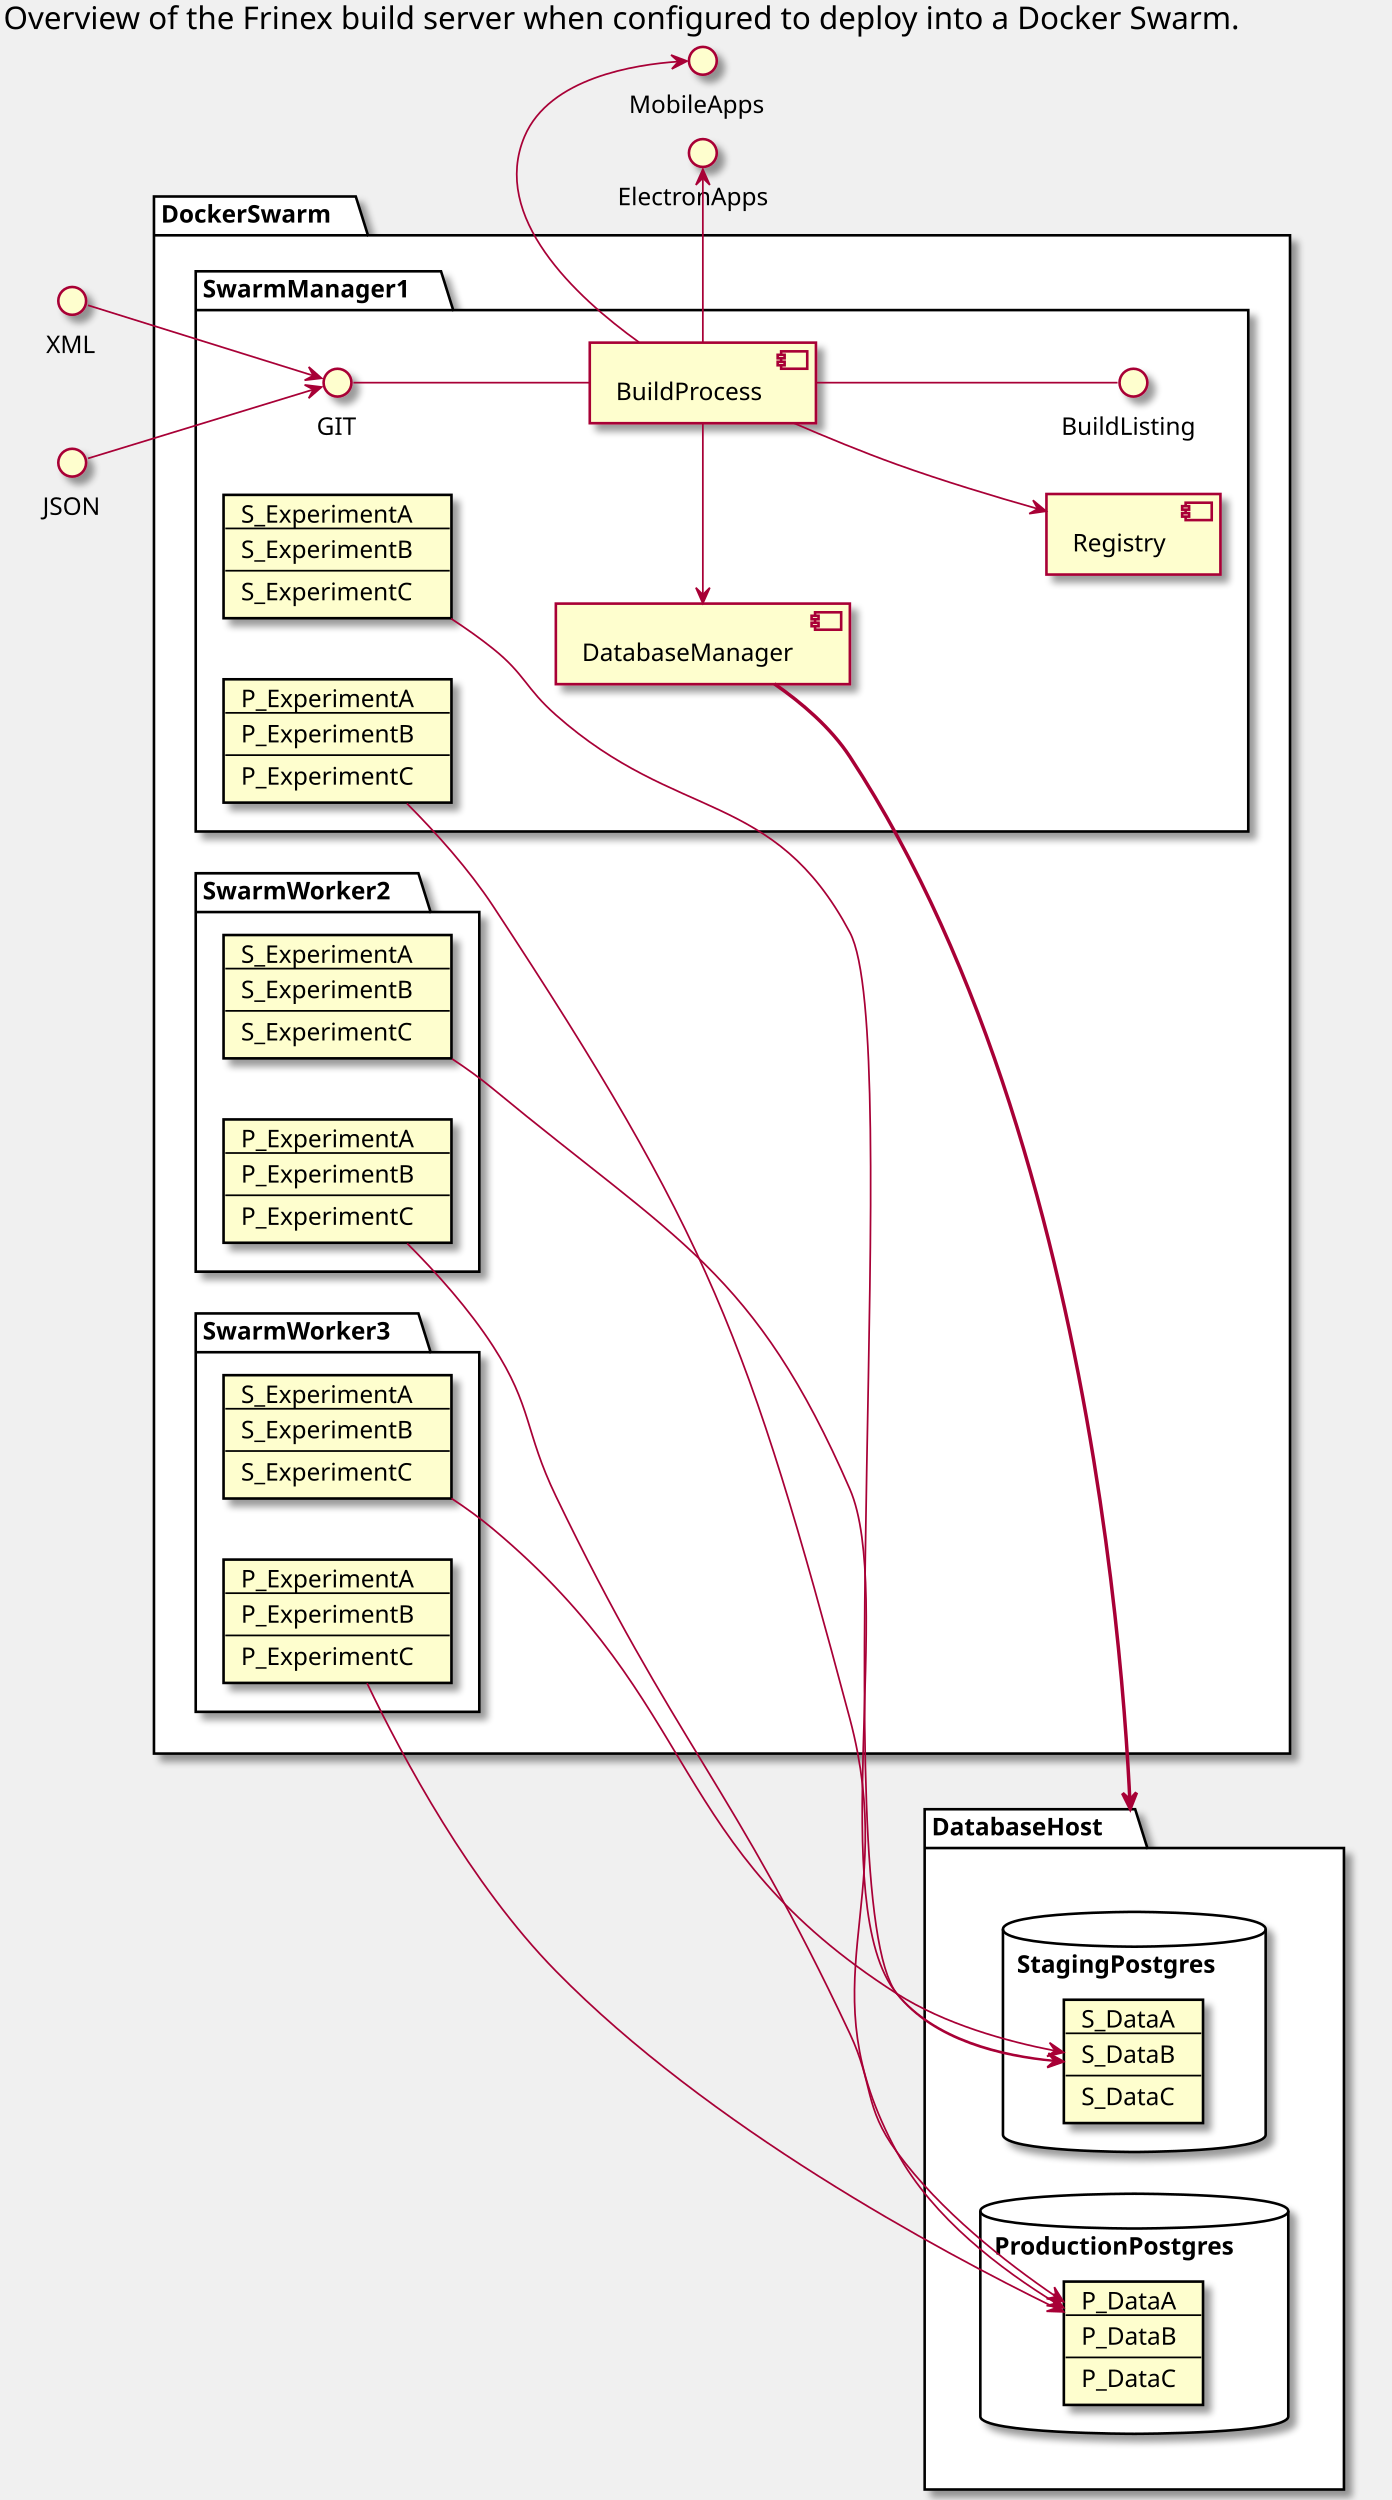
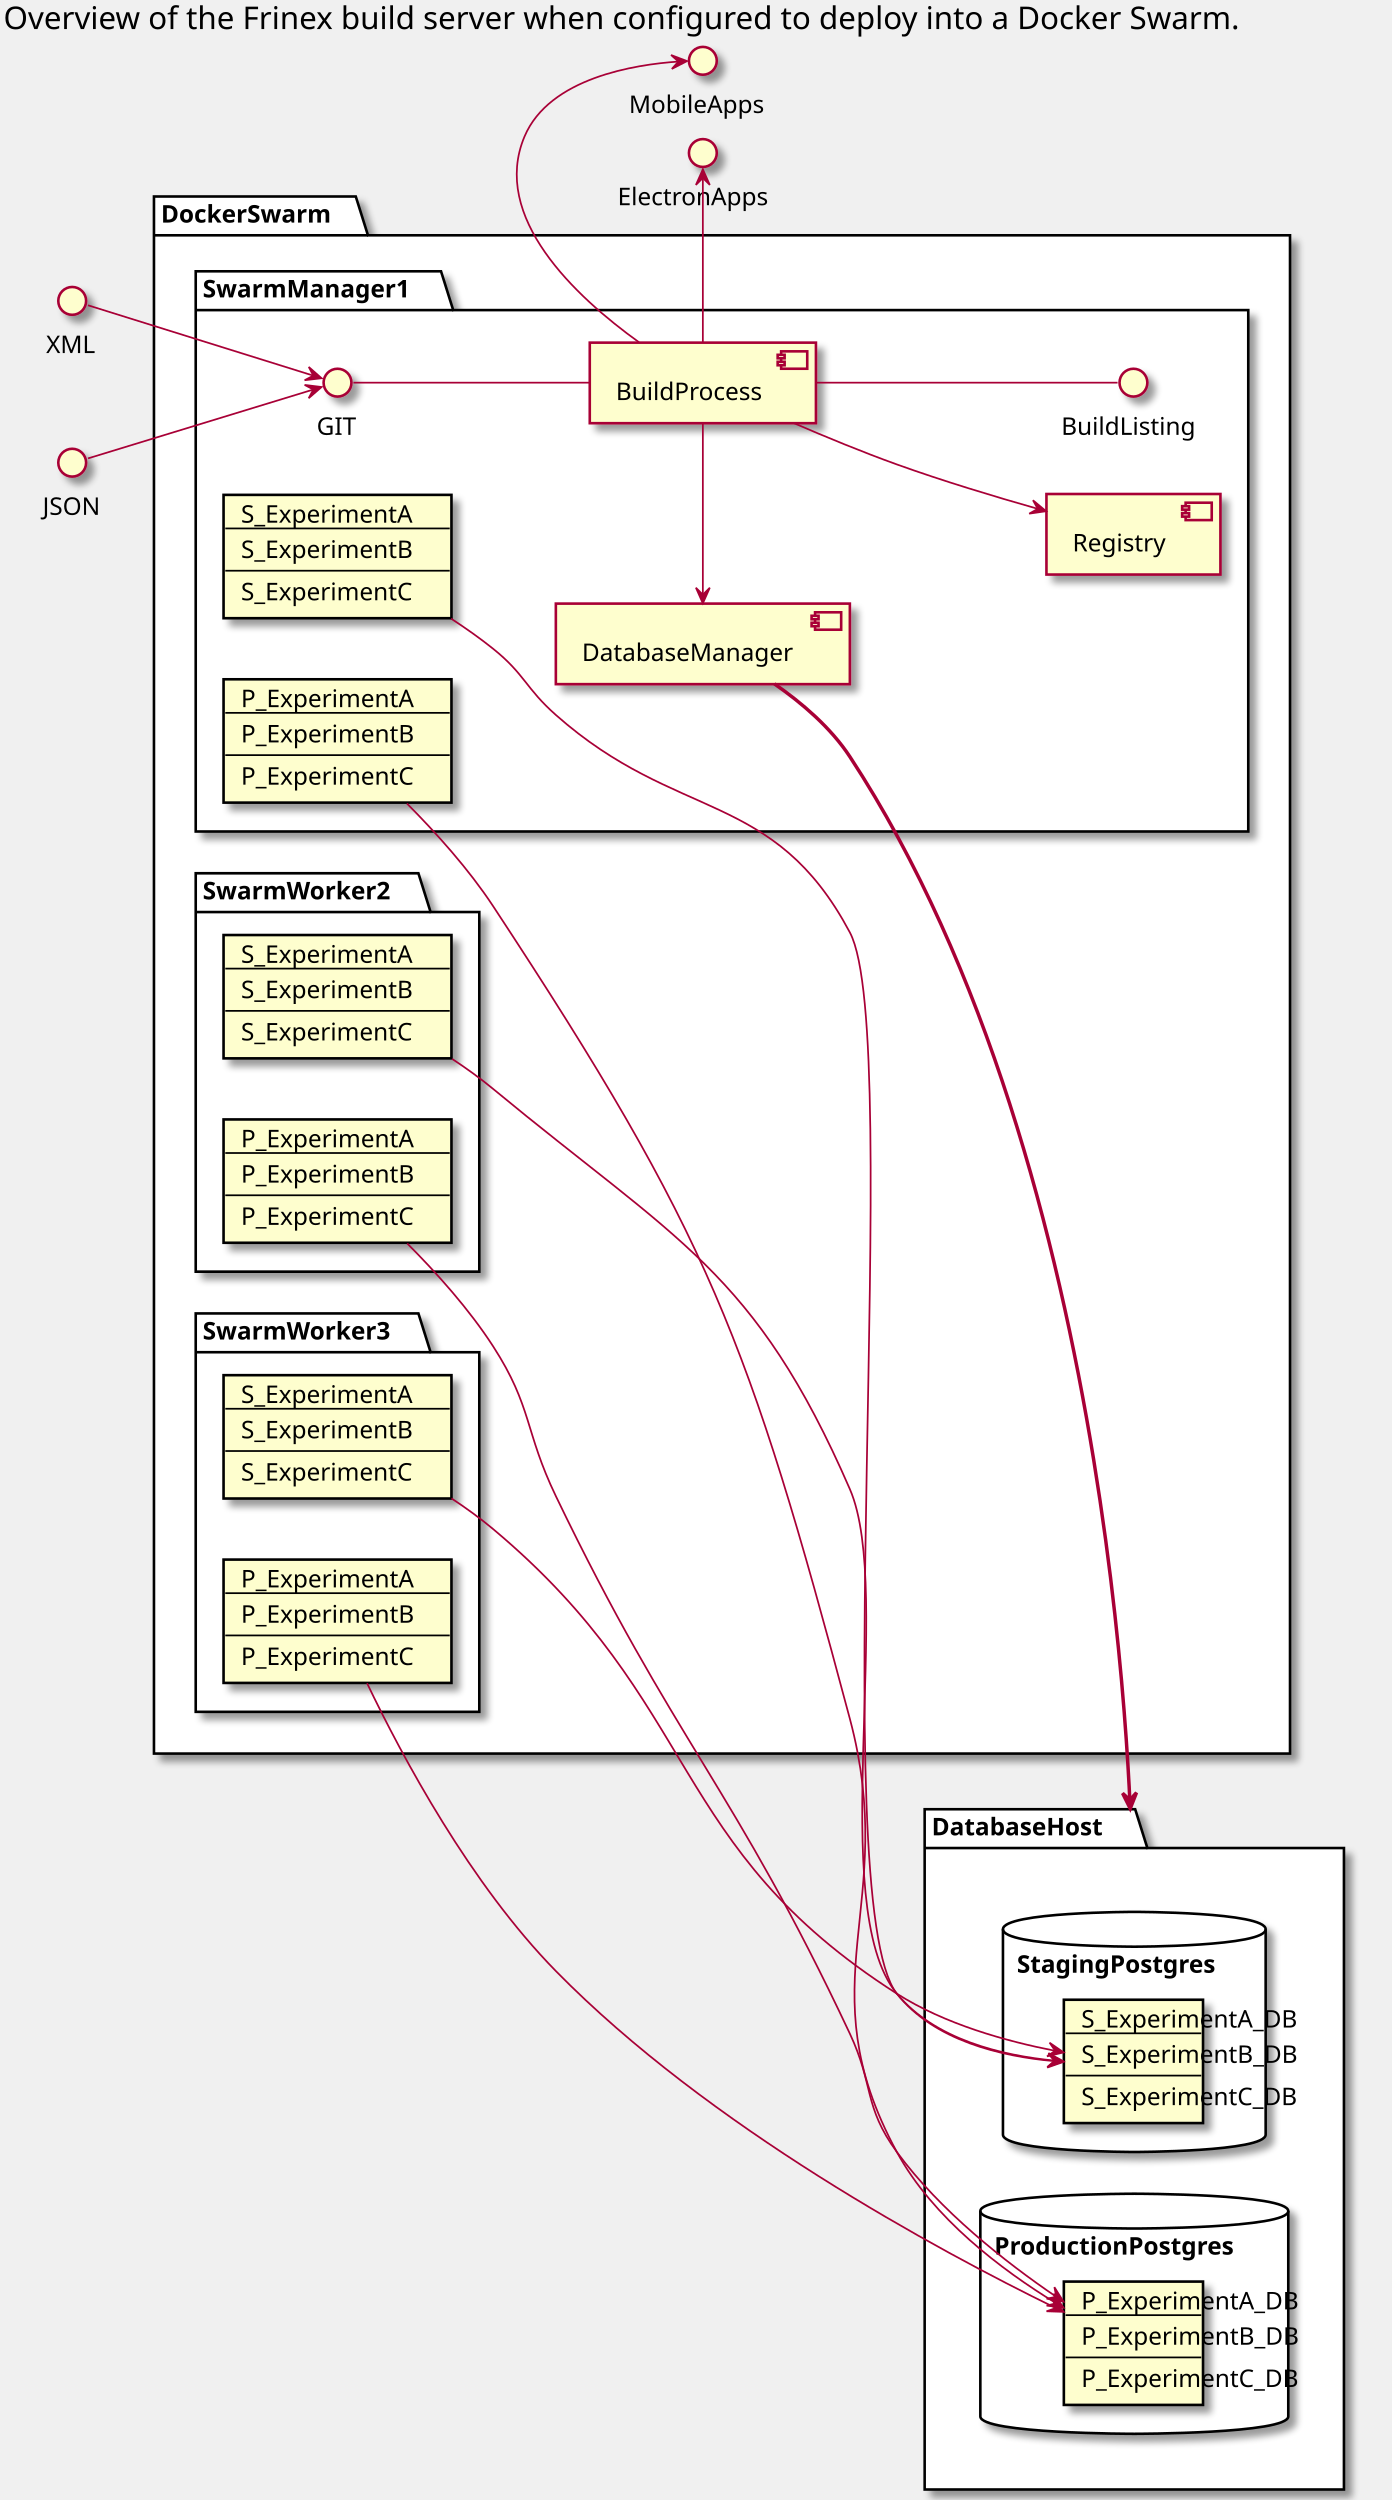
<svg xmlns="http://www.w3.org/2000/svg" contentScriptType="application/ecmascript" contentStyleType="text/css" height="1437px" preserveAspectRatio="none" style="width:800px;height:1437px;background:#FFFFFF;" version="1.1" viewBox="0 0 800 1437" width="800px" zoomAndPan="magnify">
  <defs>
    <filter height="300%" id="f1x6spjbaiuf0y" width="300%" x="-1" y="-1">
      <feGaussianBlur result="blurOut" stdDeviation="2.0" />
      <feColorMatrix in="blurOut" result="blurOut2" type="matrix" values="0 0 0 0 0 0 0 0 0 0 0 0 0 0 0 0 0 0 .4 0" />
      <feOffset dx="4.0" dy="4.0" in="blurOut2" result="blurOut3" />
      <feBlend in="SourceGraphic" in2="blurOut3" mode="normal" />
    </filter>
  </defs>
  <g>
    <text fill="#000000" font-family="sans-serif" font-size="18" lengthAdjust="spacing" textLength="791" x="2" y="16.708">Overview of the Frinex build server when configured to deploy into a Docker Swarm.</text>
    <polygon fill="#FFFFFF" filter="url(#f1x6spjbaiuf0y)" points="531.5,1039.953,652.5,1039.953,659.5,1062.25,772.5,1062.25,772.5,1430.953,531.5,1430.953,531.5,1039.953" style="stroke:#000000;stroke-width:1.5;" />
    <line style="stroke:#000000;stroke-width:1.5;" x1="531.5" x2="659.5" y1="1062.25" y2="1062.25" />
    <text fill="#000000" font-family="sans-serif" font-size="14" font-weight="bold" lengthAdjust="spacing" textLength="115" x="535.5" y="1054.948">DatabaseHost</text>
    <path d="M576.5,1108.953 C576.5,1098.953 652,1098.953 652,1098.953 C652,1098.953 727.5,1098.953 727.5,1108.953 L727.5,1226.953 C727.5,1236.953 652,1236.953 652,1236.953 C652,1236.953 576.5,1236.953 576.5,1226.953 L576.5,1108.953 " fill="#FFFFFF" filter="url(#f1x6spjbaiuf0y)" style="stroke:#000000;stroke-width:1.5;" />
    <path d="M576.5,1108.953 C576.5,1118.953 652,1118.953 652,1118.953 C652,1118.953 727.5,1118.953 727.5,1108.953 " fill="none" style="stroke:#000000;stroke-width:1.5;" />
    <text fill="#000000" font-family="sans-serif" font-size="14" font-weight="bold" lengthAdjust="spacing" textLength="135" x="584.5" y="1133.948">StagingPostgres</text>
    <path d="M563.5,1270.953 C563.5,1260.953 652,1260.953 652,1260.953 C652,1260.953 740.5,1260.953 740.5,1270.953 L740.5,1388.953 C740.5,1398.953 652,1398.953 652,1398.953 C652,1398.953 563.5,1398.953 563.5,1388.953 L563.5,1270.953 " fill="#FFFFFF" filter="url(#f1x6spjbaiuf0y)" style="stroke:#000000;stroke-width:1.5;" />
    <path d="M563.5,1270.953 C563.5,1280.953 652,1280.953 652,1280.953 C652,1280.953 740.5,1280.953 740.5,1270.953 " fill="none" style="stroke:#000000;stroke-width:1.5;" />
    <text fill="#000000" font-family="sans-serif" font-size="14" font-weight="bold" lengthAdjust="spacing" textLength="161" x="571.5" y="1295.948">ProductionPostgres</text>
    <polygon fill="#FFFFFF" filter="url(#f1x6spjbaiuf0y)" points="88.5,112.953,204.5,112.953,211.5,135.25,741.5,135.25,741.5,1007.953,88.5,1007.953,88.5,112.953" style="stroke:#000000;stroke-width:1.5;" />
    <line style="stroke:#000000;stroke-width:1.5;" x1="88.5" x2="211.5" y1="135.25" y2="135.25" />
    <text fill="#000000" font-family="sans-serif" font-size="14" font-weight="bold" lengthAdjust="spacing" textLength="110" x="92.5" y="127.948">DockerSwarm</text>
    <polygon fill="#FFFFFF" filter="url(#f1x6spjbaiuf0y)" points="112.5,155.953,253.5,155.953,260.5,178.25,717.5,178.25,717.5,477.953,112.5,477.953,112.5,155.953" style="stroke:#000000;stroke-width:1.5;" />
    <line style="stroke:#000000;stroke-width:1.5;" x1="112.5" x2="260.5" y1="178.25" y2="178.25" />
    <text fill="#000000" font-family="sans-serif" font-size="14" font-weight="bold" lengthAdjust="spacing" textLength="135" x="116.5" y="170.948">SwarmManager1</text>
    <polygon fill="#FFFFFF" filter="url(#f1x6spjbaiuf0y)" points="112.5,501.953,240.5,501.953,247.5,524.25,275.5,524.25,275.5,730.953,112.5,730.953,112.5,501.953" style="stroke:#000000;stroke-width:1.5;" />
    <line style="stroke:#000000;stroke-width:1.5;" x1="112.5" x2="247.5" y1="524.25" y2="524.25" />
    <text fill="#000000" font-family="sans-serif" font-size="14" font-weight="bold" lengthAdjust="spacing" textLength="122" x="116.5" y="516.948">SwarmWorker2</text>
    <polygon fill="#FFFFFF" filter="url(#f1x6spjbaiuf0y)" points="112.5,754.953,240.5,754.953,247.5,777.25,275.5,777.25,275.5,983.953,112.5,983.953,112.5,754.953" style="stroke:#000000;stroke-width:1.5;" />
    <line style="stroke:#000000;stroke-width:1.5;" x1="112.5" x2="247.5" y1="777.25" y2="777.25" />
    <text fill="#000000" font-family="sans-serif" font-size="14" font-weight="bold" lengthAdjust="spacing" textLength="122" x="116.5" y="769.948">SwarmWorker3</text>
    <rect fill="#FEFECE" filter="url(#f1x6spjbaiuf0y)" height="70.891" style="stroke:#000000;stroke-width:1.5;" width="80" x="611.5" y="1149.453" />
-     <text fill="#000000" font-family="sans-serif" font-size="14" lengthAdjust="spacing" textLength="60" x="621.5" y="1165.448">S_DataA</text>
+     <text fill="#000000" font-family="sans-serif" font-size="14" lengthAdjust="spacing" textLength="60" x="621.5" y="1165.448">S_ExperimentA_DB</text>
    <line style="stroke:#000000;stroke-width:1.0;" x1="612.5" x2="690.5" y1="1168.75" y2="1168.75" />
-     <text fill="#000000" font-family="sans-serif" font-size="14" lengthAdjust="spacing" textLength="60" x="621.5" y="1185.745">S_DataB</text>
+     <text fill="#000000" font-family="sans-serif" font-size="14" lengthAdjust="spacing" textLength="60" x="621.5" y="1185.745">S_ExperimentB_DB</text>
    <line style="stroke:#000000;stroke-width:1.0;" x1="612.5" x2="690.5" y1="1193.047" y2="1193.047" />
-     <text fill="#000000" font-family="sans-serif" font-size="14" lengthAdjust="spacing" textLength="60" x="621.5" y="1210.042">S_DataC</text>
+     <text fill="#000000" font-family="sans-serif" font-size="14" lengthAdjust="spacing" textLength="60" x="621.5" y="1210.042">S_ExperimentC_DB</text>
    <rect fill="#FEFECE" filter="url(#f1x6spjbaiuf0y)" height="70.891" style="stroke:#000000;stroke-width:1.5;" width="80" x="611.5" y="1311.453" />
-     <text fill="#000000" font-family="sans-serif" font-size="14" lengthAdjust="spacing" textLength="60" x="621.5" y="1327.448">P_DataA</text>
+     <text fill="#000000" font-family="sans-serif" font-size="14" lengthAdjust="spacing" textLength="60" x="621.5" y="1327.448">P_ExperimentA_DB</text>
    <line style="stroke:#000000;stroke-width:1.0;" x1="612.5" x2="690.5" y1="1330.75" y2="1330.75" />
-     <text fill="#000000" font-family="sans-serif" font-size="14" lengthAdjust="spacing" textLength="60" x="621.5" y="1347.745">P_DataB</text>
+     <text fill="#000000" font-family="sans-serif" font-size="14" lengthAdjust="spacing" textLength="60" x="621.5" y="1347.745">P_ExperimentB_DB</text>
    <line style="stroke:#000000;stroke-width:1.0;" x1="612.5" x2="690.5" y1="1355.047" y2="1355.047" />
-     <text fill="#000000" font-family="sans-serif" font-size="14" lengthAdjust="spacing" textLength="60" x="621.5" y="1372.042">P_DataC</text>
+     <text fill="#000000" font-family="sans-serif" font-size="14" lengthAdjust="spacing" textLength="60" x="621.5" y="1372.042">P_ExperimentC_DB</text>
    <ellipse cx="194" cy="219.953" fill="#FEFECE" filter="url(#f1x6spjbaiuf0y)" rx="8" ry="8" style="stroke:#A80036;stroke-width:1.5;" />
    <text fill="#000000" font-family="sans-serif" font-size="14" lengthAdjust="spacing" textLength="24" x="182" y="249.948">GIT</text>
    <rect fill="#FEFECE" filter="url(#f1x6spjbaiuf0y)" height="46.297" style="stroke:#A80036;stroke-width:1.5;" width="130" x="339" y="196.953" />
    <rect fill="#FEFECE" height="10" style="stroke:#A80036;stroke-width:1.5;" width="15" x="449" y="201.953" />
    <rect fill="#FEFECE" height="2" style="stroke:#A80036;stroke-width:1.5;" width="4" x="447" y="203.953" />
    <rect fill="#FEFECE" height="2" style="stroke:#A80036;stroke-width:1.5;" width="4" x="447" y="207.953" />
    <text fill="#000000" font-family="sans-serif" font-size="14" lengthAdjust="spacing" textLength="90" x="354" y="229.948">BuildProcess</text>
    <ellipse cx="651.5" cy="219.953" fill="#FEFECE" filter="url(#f1x6spjbaiuf0y)" rx="8" ry="8" style="stroke:#A80036;stroke-width:1.5;" />
    <text fill="#000000" font-family="sans-serif" font-size="14" lengthAdjust="spacing" textLength="83" x="610" y="249.948">BuildListing</text>
    <rect fill="#FEFECE" filter="url(#f1x6spjbaiuf0y)" height="46.297" style="stroke:#A80036;stroke-width:1.5;" width="169" x="319.5" y="346.953" />
    <rect fill="#FEFECE" height="10" style="stroke:#A80036;stroke-width:1.5;" width="15" x="468.5" y="351.953" />
    <rect fill="#FEFECE" height="2" style="stroke:#A80036;stroke-width:1.5;" width="4" x="466.5" y="353.953" />
    <rect fill="#FEFECE" height="2" style="stroke:#A80036;stroke-width:1.5;" width="4" x="466.5" y="357.953" />
    <text fill="#000000" font-family="sans-serif" font-size="14" lengthAdjust="spacing" textLength="129" x="334.5" y="379.948">DatabaseManager</text>
    <rect fill="#FEFECE" filter="url(#f1x6spjbaiuf0y)" height="46.297" style="stroke:#A80036;stroke-width:1.5;" width="100" x="601.5" y="283.953" />
    <rect fill="#FEFECE" height="10" style="stroke:#A80036;stroke-width:1.5;" width="15" x="681.5" y="288.953" />
    <rect fill="#FEFECE" height="2" style="stroke:#A80036;stroke-width:1.5;" width="4" x="679.5" y="290.953" />
    <rect fill="#FEFECE" height="2" style="stroke:#A80036;stroke-width:1.5;" width="4" x="679.5" y="294.953" />
    <text fill="#000000" font-family="sans-serif" font-size="14" lengthAdjust="spacing" textLength="60" x="616.5" y="316.948">Registry</text>
    <rect fill="#FEFECE" filter="url(#f1x6spjbaiuf0y)" height="70.891" style="stroke:#000000;stroke-width:1.5;" width="131" x="128.5" y="284.453" />
    <text fill="#000000" font-family="sans-serif" font-size="14" lengthAdjust="spacing" textLength="111" x="138.5" y="300.448">S_ExperimentA</text>
    <line style="stroke:#000000;stroke-width:1.0;" x1="129.5" x2="258.5" y1="303.75" y2="303.75" />
    <text fill="#000000" font-family="sans-serif" font-size="14" lengthAdjust="spacing" textLength="111" x="138.5" y="320.745">S_ExperimentB</text>
    <line style="stroke:#000000;stroke-width:1.0;" x1="129.5" x2="258.5" y1="328.047" y2="328.047" />
    <text fill="#000000" font-family="sans-serif" font-size="14" lengthAdjust="spacing" textLength="111" x="138.5" y="345.042">S_ExperimentC</text>
    <rect fill="#FEFECE" filter="url(#f1x6spjbaiuf0y)" height="70.891" style="stroke:#000000;stroke-width:1.5;" width="131" x="128.5" y="390.453" />
    <text fill="#000000" font-family="sans-serif" font-size="14" lengthAdjust="spacing" textLength="111" x="138.5" y="406.448">P_ExperimentA</text>
    <line style="stroke:#000000;stroke-width:1.0;" x1="129.5" x2="258.5" y1="409.75" y2="409.75" />
    <text fill="#000000" font-family="sans-serif" font-size="14" lengthAdjust="spacing" textLength="111" x="138.5" y="426.745">P_ExperimentB</text>
    <line style="stroke:#000000;stroke-width:1.0;" x1="129.5" x2="258.5" y1="434.047" y2="434.047" />
    <text fill="#000000" font-family="sans-serif" font-size="14" lengthAdjust="spacing" textLength="111" x="138.5" y="451.042">P_ExperimentC</text>
    <rect fill="#FEFECE" filter="url(#f1x6spjbaiuf0y)" height="70.891" style="stroke:#000000;stroke-width:1.5;" width="131" x="128.5" y="537.453" />
    <text fill="#000000" font-family="sans-serif" font-size="14" lengthAdjust="spacing" textLength="111" x="138.5" y="553.448">S_ExperimentA</text>
    <line style="stroke:#000000;stroke-width:1.0;" x1="129.5" x2="258.5" y1="556.75" y2="556.75" />
    <text fill="#000000" font-family="sans-serif" font-size="14" lengthAdjust="spacing" textLength="111" x="138.5" y="573.745">S_ExperimentB</text>
    <line style="stroke:#000000;stroke-width:1.0;" x1="129.5" x2="258.5" y1="581.047" y2="581.047" />
    <text fill="#000000" font-family="sans-serif" font-size="14" lengthAdjust="spacing" textLength="111" x="138.5" y="598.042">S_ExperimentC</text>
    <rect fill="#FEFECE" filter="url(#f1x6spjbaiuf0y)" height="70.891" style="stroke:#000000;stroke-width:1.5;" width="131" x="128.5" y="643.453" />
    <text fill="#000000" font-family="sans-serif" font-size="14" lengthAdjust="spacing" textLength="111" x="138.5" y="659.448">P_ExperimentA</text>
    <line style="stroke:#000000;stroke-width:1.0;" x1="129.5" x2="258.5" y1="662.75" y2="662.75" />
    <text fill="#000000" font-family="sans-serif" font-size="14" lengthAdjust="spacing" textLength="111" x="138.5" y="679.745">P_ExperimentB</text>
    <line style="stroke:#000000;stroke-width:1.0;" x1="129.5" x2="258.5" y1="687.047" y2="687.047" />
    <text fill="#000000" font-family="sans-serif" font-size="14" lengthAdjust="spacing" textLength="111" x="138.5" y="704.042">P_ExperimentC</text>
    <rect fill="#FEFECE" filter="url(#f1x6spjbaiuf0y)" height="70.891" style="stroke:#000000;stroke-width:1.5;" width="131" x="128.5" y="790.453" />
    <text fill="#000000" font-family="sans-serif" font-size="14" lengthAdjust="spacing" textLength="111" x="138.5" y="806.448">S_ExperimentA</text>
    <line style="stroke:#000000;stroke-width:1.0;" x1="129.5" x2="258.5" y1="809.75" y2="809.75" />
    <text fill="#000000" font-family="sans-serif" font-size="14" lengthAdjust="spacing" textLength="111" x="138.5" y="826.745">S_ExperimentB</text>
    <line style="stroke:#000000;stroke-width:1.0;" x1="129.5" x2="258.5" y1="834.047" y2="834.047" />
    <text fill="#000000" font-family="sans-serif" font-size="14" lengthAdjust="spacing" textLength="111" x="138.5" y="851.042">S_ExperimentC</text>
    <rect fill="#FEFECE" filter="url(#f1x6spjbaiuf0y)" height="70.891" style="stroke:#000000;stroke-width:1.5;" width="131" x="128.5" y="896.453" />
    <text fill="#000000" font-family="sans-serif" font-size="14" lengthAdjust="spacing" textLength="111" x="138.5" y="912.448">P_ExperimentA</text>
    <line style="stroke:#000000;stroke-width:1.0;" x1="129.5" x2="258.5" y1="915.75" y2="915.75" />
    <text fill="#000000" font-family="sans-serif" font-size="14" lengthAdjust="spacing" textLength="111" x="138.5" y="932.745">P_ExperimentB</text>
    <line style="stroke:#000000;stroke-width:1.0;" x1="129.5" x2="258.5" y1="940.047" y2="940.047" />
    <text fill="#000000" font-family="sans-serif" font-size="14" lengthAdjust="spacing" textLength="111" x="138.5" y="957.042">P_ExperimentC</text>
    <ellipse cx="41.5" cy="172.953" fill="#FEFECE" filter="url(#f1x6spjbaiuf0y)" rx="8" ry="8" style="stroke:#A80036;stroke-width:1.5;" />
    <text fill="#000000" font-family="sans-serif" font-size="14" lengthAdjust="spacing" textLength="30" x="26.5" y="202.948">XML</text>
    <ellipse cx="41.5" cy="265.953" fill="#FEFECE" filter="url(#f1x6spjbaiuf0y)" rx="8" ry="8" style="stroke:#A80036;stroke-width:1.5;" />
    <text fill="#000000" font-family="sans-serif" font-size="14" lengthAdjust="spacing" textLength="34" x="24.5" y="295.948">JSON</text>
    <ellipse cx="404" cy="87.953" fill="#FEFECE" filter="url(#f1x6spjbaiuf0y)" rx="8" ry="8" style="stroke:#A80036;stroke-width:1.5;" />
    <text fill="#000000" font-family="sans-serif" font-size="14" lengthAdjust="spacing" textLength="98" x="355" y="117.948">ElectronApps</text>
    <ellipse cx="404" cy="34.953" fill="#FEFECE" filter="url(#f1x6spjbaiuf0y)" rx="8" ry="8" style="stroke:#A80036;stroke-width:1.5;" />
    <text fill="#000000" font-family="sans-serif" font-size="14" lengthAdjust="spacing" textLength="85" x="361.5" y="64.948">MobileApps</text>
    <path d="M203.154,219.953 C225.461,219.953 289.135,219.953 338.677,219.953 " fill="none" id="GIT-BuildProcess" style="stroke:#A80036;stroke-width:1.0;" />
    <path d="M469.182,219.953 C529.987,219.953 615.837,219.953 642.37,219.953 " fill="none" id="BuildProcess-BuildListing" style="stroke:#A80036;stroke-width:1.0;" />
    <path d="M404,243.243 C404,276.013 404,308.783 404,341.553 " fill="none" id="BuildProcess-to-DatabaseManager" style="stroke:#A80036;stroke-width:1.0;" />
    <polygon fill="#A80036" points="404,346.813,408,337.813,404,341.813,400,337.813,404,346.813" style="stroke:#A80036;stroke-width:1.0;" />
    <path d="M445.12,393.073 C460.757,403.933 477.524,418.203 488.5,434.953 C567.351,555.27 607.836,711.75 628.616,838.903 C639.006,902.479 644.47,958.723 647.34,999.448 C648.057,1009.63 648.612,1018.841 649.042,1026.955 C649.257,1031.012 649.44,1034.794 649.597,1038.286 C649.616,1038.722 649.635,1039.154 649.654,1039.582 " fill="none" id="DatabaseManager-to-DatabaseHost" style="stroke:#A80036;stroke-width:2.0;" />
    <polygon fill="#A80036" points="649.654,1039.582,653.256,1030.415,649.435,1034.586,645.264,1030.765,649.654,1039.582" style="stroke:#A80036;stroke-width:2.0;" />
    <path d="M259.257,355.573 C267.657,361.043 275.956,366.903 283.5,372.953 C301.648,387.513 302.081,395.533 319.5,410.953 C389.451,472.88 444.607,453.483 488.5,535.953 C520.375,595.843 473.535,1092.645 515.5,1145.953 C536.755,1172.953 575.488,1182.048 606.032,1184.768 " fill="none" id="Staging1-to-S_Postgres" style="stroke:#A80036;stroke-width:1.0;" />
    <polygon fill="#A80036" points="611.246,1185.178,602.588,1180.483,606.261,1184.785,601.96,1188.459,611.246,1185.178" style="stroke:#A80036;stroke-width:1.0;" />
    <path d="M233.89,461.844 C250.619,478.669 269.502,499.673 283.5,520.953 C408.067,710.33 430.045,768.947 488.5,987.953 C517.206,1095.503 462.372,1139.134 515.5,1236.953 C536.129,1274.936 575.822,1304.802 606.851,1323.771 " fill="none" id="Production1-to-P_Postgres" style="stroke:#A80036;stroke-width:1.0;" />
    <polygon fill="#A80036" points="611.363,1326.49,605.718,1318.42,607.08,1323.91,601.59,1325.272,611.363,1326.49" style="stroke:#A80036;stroke-width:1.0;" />
    <path d="M259.895,608.665 C268.108,614.085 276.187,619.902 283.5,625.953 C389.005,713.242 433.865,730.392 488.5,855.953 C514.324,915.301 474.241,1096.085 515.5,1145.953 C537.331,1172.339 575.813,1181.515 606.121,1184.42 " fill="none" id="Staging2-to-S_Postgres" style="stroke:#A80036;stroke-width:1.0;" />
    <polygon fill="#A80036" points="611.294,1184.864,602.669,1180.11,606.312,1184.437,601.985,1188.081,611.294,1184.864" style="stroke:#A80036;stroke-width:1.0;" />
    <path d="M234.062,714.732 C250.824,731.536 269.686,752.553 283.5,773.953 C305.972,808.766 301.534,822.614 319.5,859.953 C387.369,1001.006 421.937,1027.279 488.5,1168.953 C502.328,1198.384 496.276,1210.727 515.5,1236.953 C540.286,1270.768 577.835,1300.227 607.045,1320.126 " fill="none" id="Production2-to-P_Postgres" style="stroke:#A80036;stroke-width:1.0;" />
    <polygon fill="#A80036" points="611.292,1322.992,606.068,1314.643,607.147,1320.196,601.594,1321.275,611.292,1322.992" style="stroke:#A80036;stroke-width:1.0;" />
    <path d="M259.503,861.271 C267.865,866.792 276.088,872.741 283.5,878.953 C403.99,979.928 383.007,1061.341 515.5,1145.953 C542.986,1163.506 578.578,1173.361 606.315,1178.772 " fill="none" id="Staging3-to-S_Postgres" style="stroke:#A80036;stroke-width:1.0;" />
    <polygon fill="#A80036" points="611.399,1179.732,603.297,1174.132,606.486,1178.805,601.813,1181.994,611.399,1179.732" style="stroke:#A80036;stroke-width:1.0;" />
    <path d="M210.987,967.519 C231.54,1010.419 270.494,1082.988 319.5,1132.953 C407.237,1222.406 538.802,1293.376 606.613,1326.54 " fill="none" id="Production3-to-P_Postgres" style="stroke:#A80036;stroke-width:1.0;" />
    <polygon fill="#A80036" points="611.383,1328.862,605.042,1321.326,606.887,1326.674,601.54,1328.519,611.383,1328.862" style="stroke:#A80036;stroke-width:1.0;" />
    <path d="M50.592,175.483 C75.294,183.193 149.883,206.483 180.09,215.923 " fill="none" id="XML-to-GIT" style="stroke:#A80036;stroke-width:1.0;" />
    <polygon fill="#A80036" points="184.868,217.413,177.47,210.912,180.095,215.923,175.085,218.549,184.868,217.413" style="stroke:#A80036;stroke-width:1.0;" />
    <path d="M50.592,263.483 C75.192,255.963 149.267,233.323 179.713,224.013 " fill="none" id="JSON-to-GIT" style="stroke:#A80036;stroke-width:1.0;" />
    <polygon fill="#A80036" points="184.868,222.443,175.092,221.246,180.086,223.903,177.429,228.897,184.868,222.443" style="stroke:#A80036;stroke-width:1.0;" />
    <path d="M404,196.753 C404,165.283 404,133.823 404,102.353 " fill="none" id="BuildProcess-to-ElectronApps" style="stroke:#A80036;stroke-width:1.0;" />
    <polygon fill="#A80036" points="404,97.303,400,106.303,404,102.303,408,106.303,404,97.303" style="stroke:#A80036;stroke-width:1.0;" />
    <path d="M367.302,196.743 C330.525,170.293 281.962,124.693 301.5,78.453 C315.769,44.683 365.153,37.073 389.791,35.403 " fill="none" id="BuildProcess-to-MobileApps" style="stroke:#A80036;stroke-width:1.0;" />
    <polygon fill="#A80036" points="394.93,35.113,385.721,31.621,389.938,35.392,386.167,39.609,394.93,35.113" style="stroke:#A80036;stroke-width:1.0;" />
    <path d="M455.958,243.063 C474.518,251.103 495.784,259.863 515.5,266.953 C541.81,276.413 571.558,285.403 596.42,292.453 " fill="none" id="BuildProcess-to-Registry" style="stroke:#A80036;stroke-width:1.0;" />
    <polygon fill="#A80036" points="601.325,293.843,593.748,287.551,596.513,292.486,591.577,295.251,601.325,293.843" style="stroke:#A80036;stroke-width:1.0;" />
  </g>
</svg>
